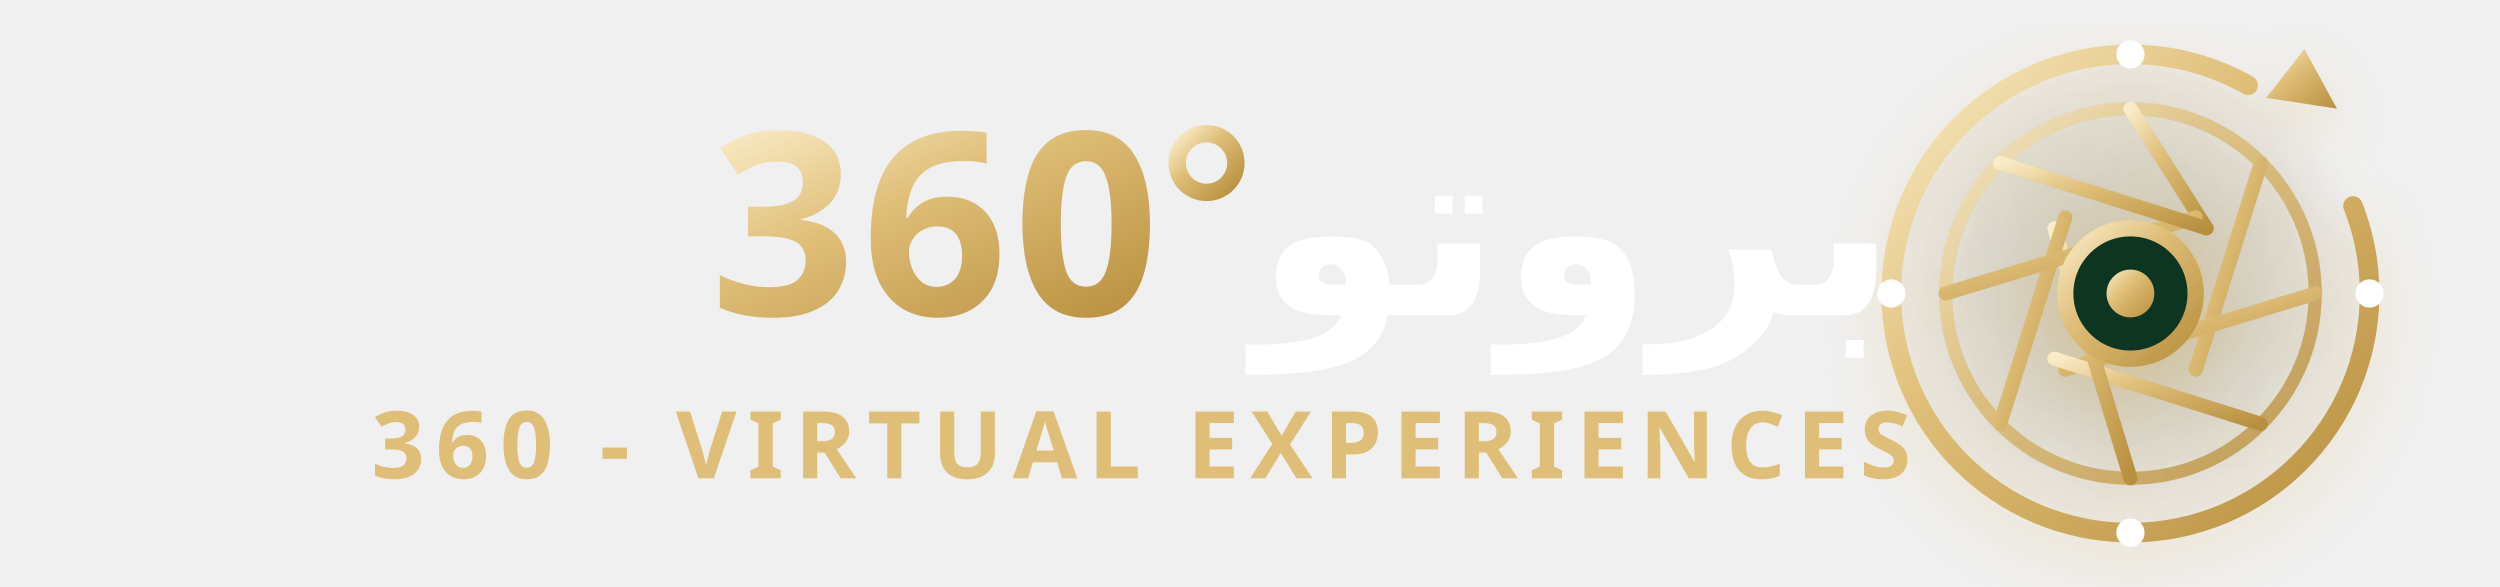
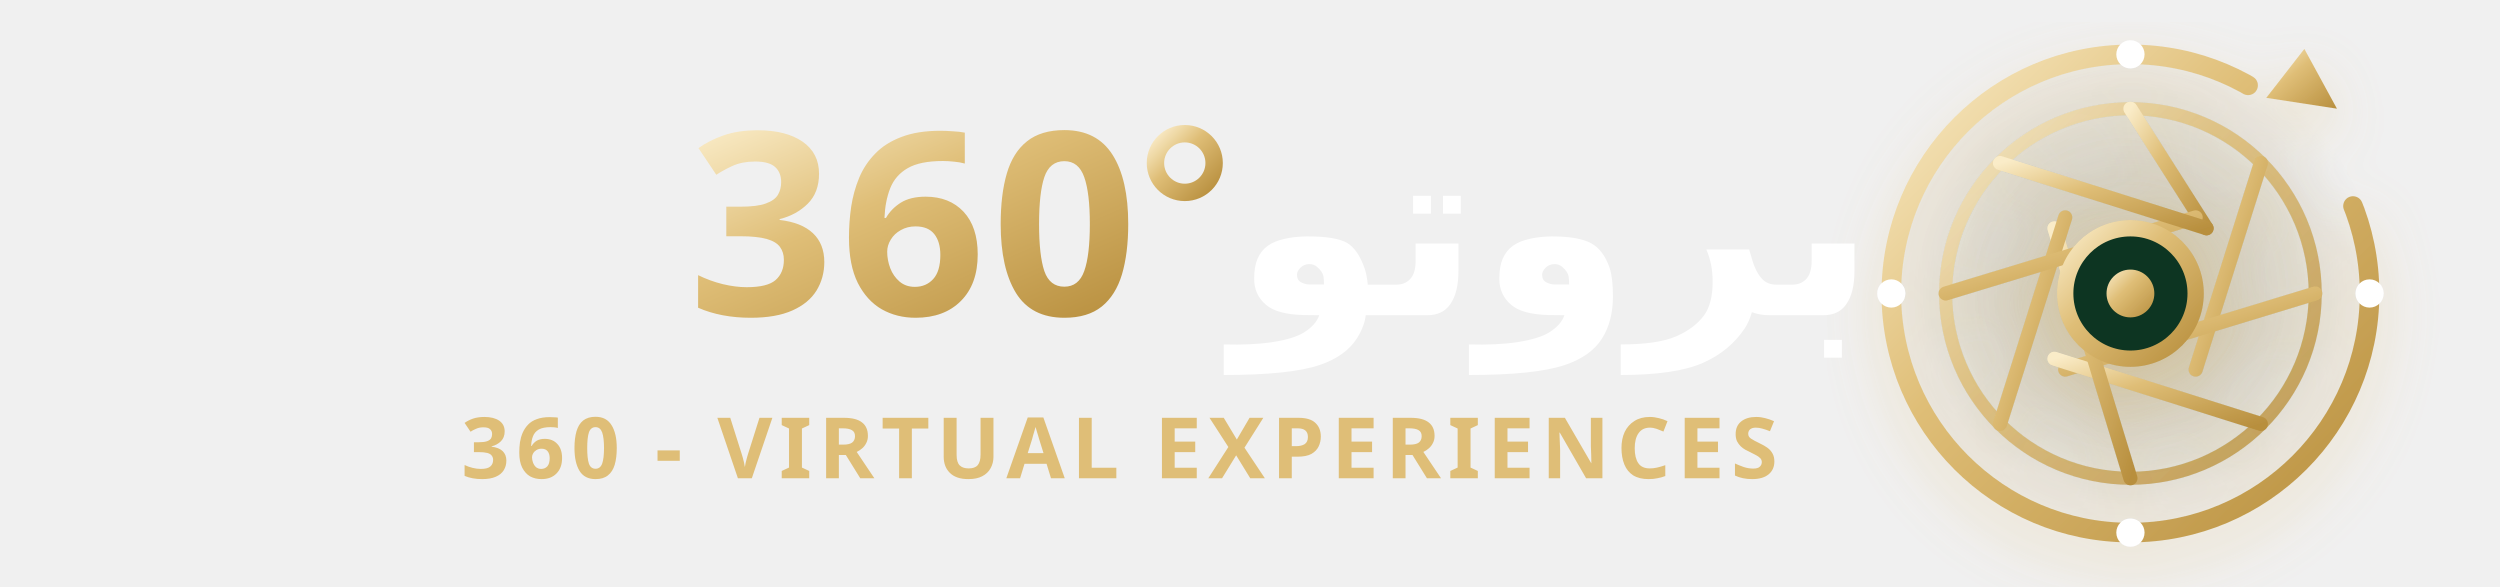
<svg xmlns="http://www.w3.org/2000/svg" viewBox="0 0 230 54" fill="none" width="230" height="54">
  <defs>
    <linearGradient id="goldGradWhite" x1="0%" y1="0%" x2="100%" y2="100%">
      <stop offset="0%" stop-color="#faecc8" />
      <stop offset="40%" stop-color="#dfbe77" />
      <stop offset="100%" stop-color="#b88f3e" />
    </linearGradient>
    <radialGradient id="lensGlowWhite" cx="50%" cy="50%" r="50%">
      <stop offset="0%" stop-color="#c5a059" stop-opacity="0.35" />
      <stop offset="70%" stop-color="#0a2618" stop-opacity="0.1" />
      <stop offset="100%" stop-color="#0a2618" stop-opacity="0" />
    </radialGradient>
    <filter id="goldDropWhite" x="-10%" y="-10%" width="130%" height="130%">
      <feDropShadow dx="0" dy="2" stdDeviation="2.5" flood-color="#dfbe77" flood-opacity="0.4" />
    </filter>
  </defs>
  <g transform="translate(196, 27)" filter="url(#goldDropWhite)">
    <circle r="23" fill="url(#lensGlowWhite)" />
    <circle r="22" stroke="url(#goldGradWhite)" stroke-width="1.8" stroke-dasharray="115 15" stroke-linecap="round" />
    <polygon points="12.5,-18 16,-22.5 19,-17" fill="url(#goldGradWhite)" />
    <circle r="17" stroke="url(#goldGradWhite)" stroke-width="1.2" stroke-opacity="0.85" />
    <g stroke="url(#goldGradWhite)" stroke-width="1.3" stroke-linecap="round" fill="none">
      <path d="M0 -17 L7 -6" />
      <path d="M12 -12 L6 7" />
      <path d="M17 0 L-6 7" />
      <path d="M12 12 L-7 6" />
      <path d="M0 17 L-7 -6" />
      <path d="M-12 12 L-6 -7" />
      <path d="M-17 0 L6 -7" />
      <path d="M-12 -12 L7 -6" />
    </g>
    <circle r="6" fill="#0d3521" stroke="url(#goldGradWhite)" stroke-width="1.5" />
    <circle r="2.2" fill="url(#goldGradWhite)" />
    <circle cx="0" cy="-22" r="1.3" fill="#ffffff" />
    <circle cx="22" cy="0" r="1.3" fill="#ffffff" />
    <circle cx="0" cy="22" r="1.3" fill="#ffffff" />
    <circle cx="-22" cy="0" r="1.3" fill="#ffffff" />
  </g>
  <g id="brandTypographyWhite">
-     <text x="145" y="29" text-anchor="middle" font-family="'Cairo', 'Segoe UI', -apple-system, sans-serif" font-weight="900" font-size="22.5" fill="#ffffff">
+     <text x="143" y="29" text-anchor="middle" font-family="'Cairo', 'Segoe UI', system-ui, -apple-system, sans-serif" font-weight="900" font-size="22.5" fill="#ffffff">
      بروتو
    </text>
-     <g transform="translate(86, 29)">
-       <text x="0" y="0" text-anchor="middle" font-family="'Cairo', 'Segoe UI', -apple-system, sans-serif" font-weight="900" font-size="23.5" fill="url(#goldGradWhite)" letter-spacing="0.5">
+     <g transform="translate(84, 29)">
+       <text x="0" y="0" text-anchor="middle" font-family="'Cairo', 'Segoe UI', system-ui, -apple-system, sans-serif" font-weight="900" font-size="23.5" fill="url(#goldGradWhite)" letter-spacing="0.5">
        360
      </text>
      <circle cx="25" cy="-14" r="2.7" stroke="url(#goldGradWhite)" stroke-width="1.6" fill="none" />
    </g>
-     <text x="105" y="44" text-anchor="middle" font-family="'Cairo', 'Segoe UI', -apple-system, sans-serif" font-weight="700" font-size="8.6" fill="#dfbe77" letter-spacing="1">
+     <text x="103" y="44" text-anchor="middle" font-family="'Cairo', 'Segoe UI', system-ui, -apple-system, sans-serif" font-weight="700" font-size="7.8" fill="#dfbe77" letter-spacing="0.6" textLength="122" lengthAdjust="spacing">
      360 - VIRTUAL EXPERIENCES
    </text>
  </g>
</svg>
